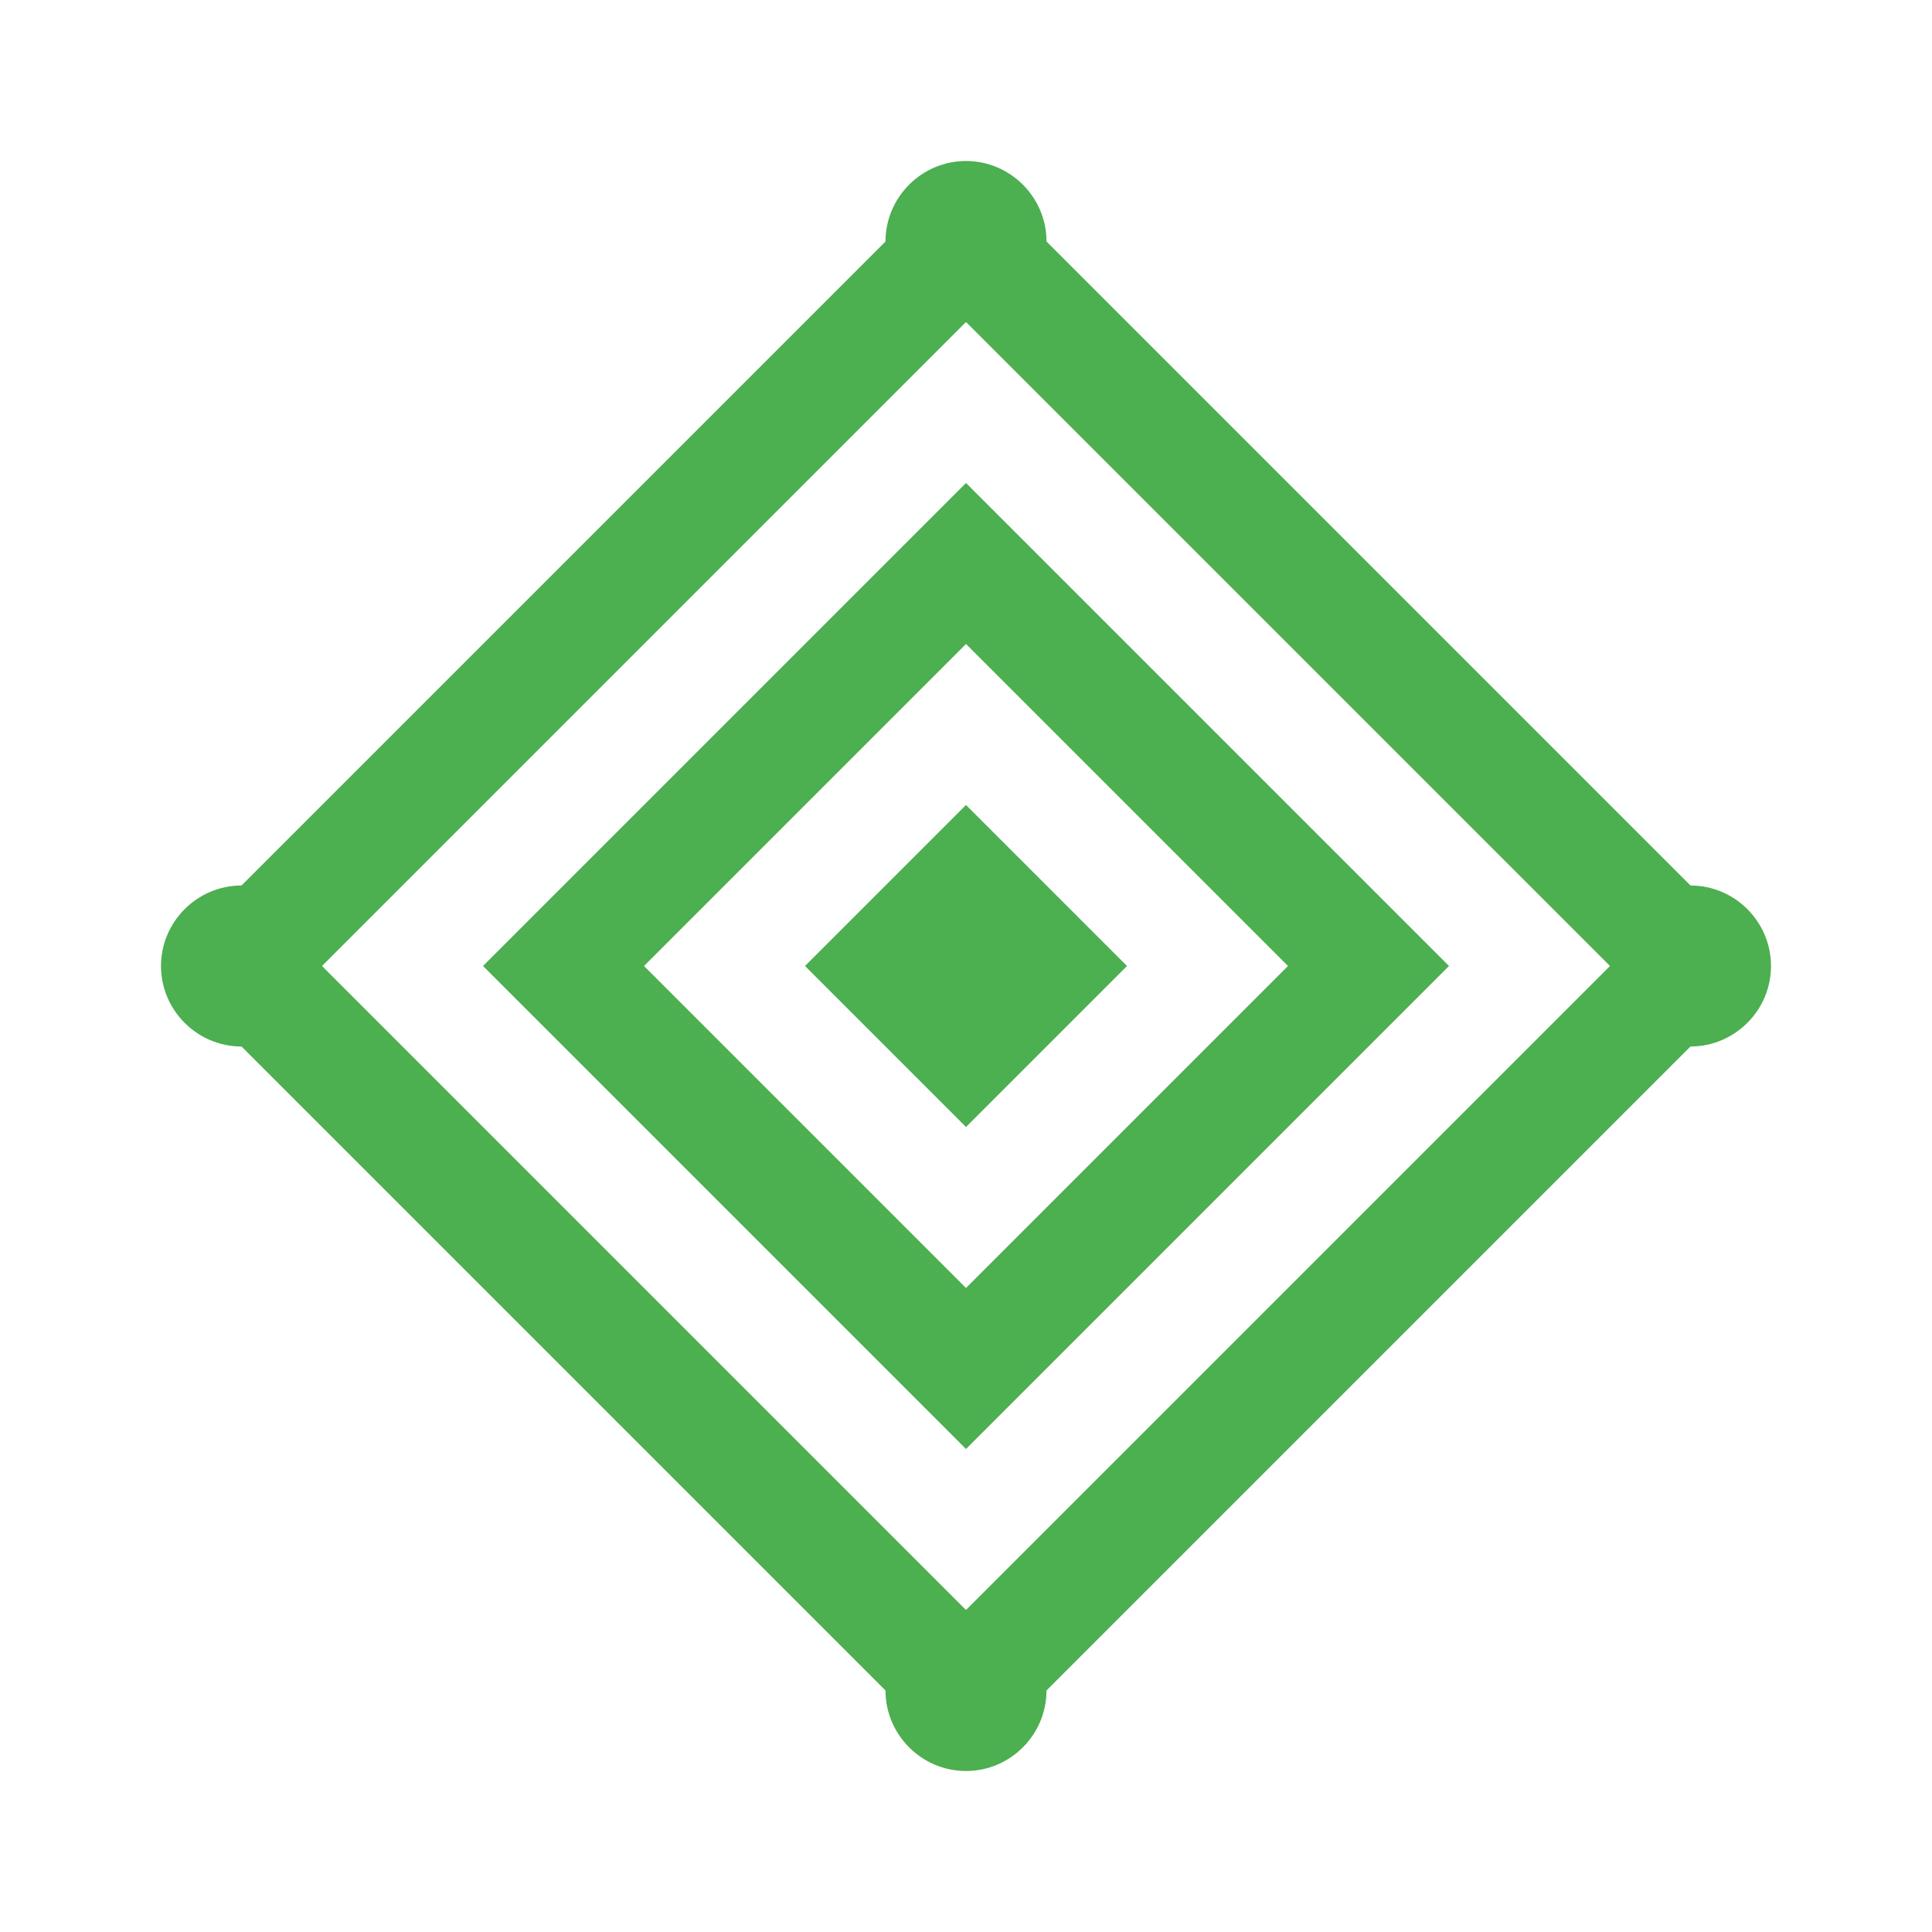
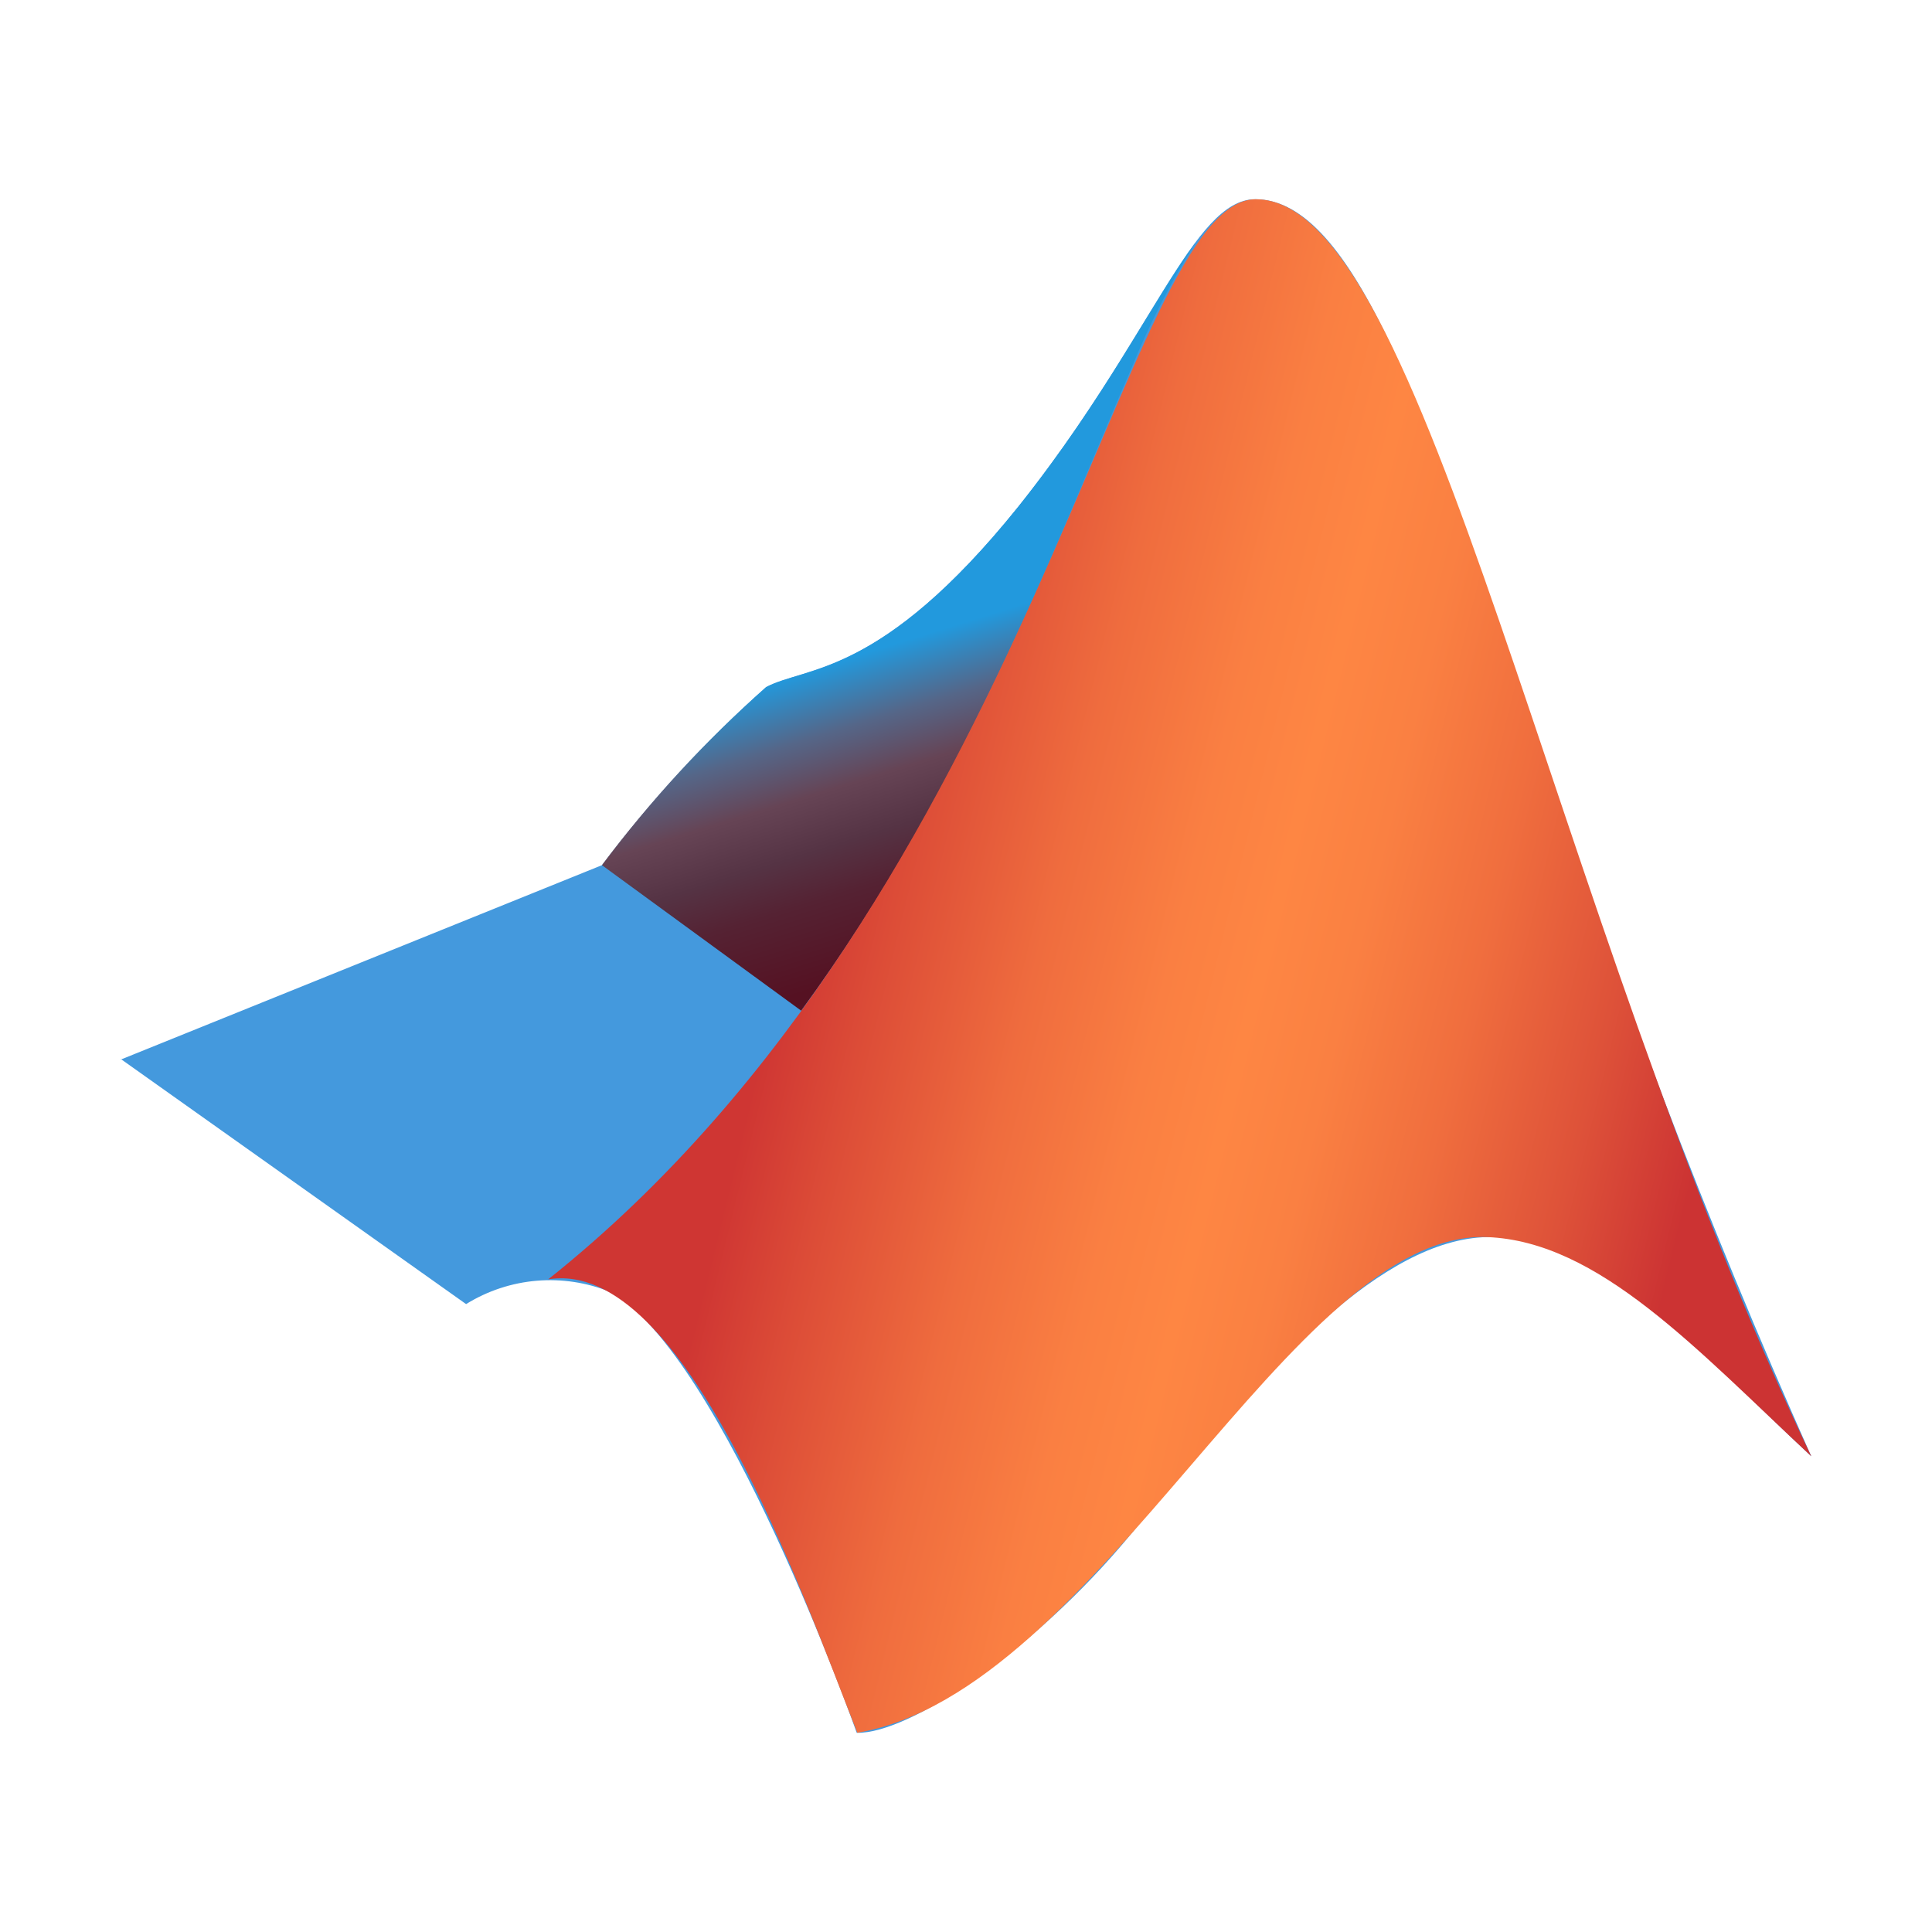
- <svg xmlns="http://www.w3.org/2000/svg" viewBox="0 0 24 24" width="24" height="24">
-   <path fill="#4CAF50" d="M12,2L2,12l10,10l10-10L12,2z M12,20L4,12l8-8l8,8L12,20z" />
-   <path fill="#4CAF50" d="M12,6l-6,6l6,6l6-6L12,6z M12,16l-4-4l4-4l4,4L12,16z" />
-   <path fill="#4CAF50" d="M12,10l-2,2l2,2l2-2L12,10z" />
-   <path fill="#4CAF50" d="M12,4c0.55,0,1-0.45,1-1s-0.45-1-1-1s-1,0.45-1,1S11.45,4,12,4z" />
-   <path fill="#4CAF50" d="M12,22c0.55,0,1-0.45,1-1s-0.45-1-1-1s-1,0.45-1,1S11.45,22,12,22z" />
-   <path fill="#4CAF50" d="M4,12c0,0.55-0.45,1-1,1s-1-0.45-1-1s0.45-1,1-1S4,11.45,4,12z" />
-   <path fill="#4CAF50" d="M22,12c0,0.55-0.45,1-1,1s-1-0.45-1-1s0.45-1,1-1S22,11.45,22,12z" />
+ <svg xmlns="http://www.w3.org/2000/svg" width="800px" height="800px" viewBox="0 0 32 32">
+   <defs>
+     <linearGradient id="a" x1="16.803" y1="16.631" x2="15.013" y2="22.411" gradientTransform="matrix(1, 0, 0, -1, 0, 32)" gradientUnits="userSpaceOnUse">
+       <stop offset="0" stop-color="#512" />
+       <stop offset="0.23" stop-color="#523" />
+       <stop offset="0.36" stop-color="#534" />
+       <stop offset="0.51" stop-color="#645" />
+       <stop offset="0.66" stop-color="#568" />
+       <stop offset="0.84" stop-color="#29d" />
+     </linearGradient>
+     <linearGradient id="b" x1="29.71" y1="18.983" x2="11.71" y2="14.563" gradientUnits="userSpaceOnUse">
+       <stop offset="0.081" stop-color="#c33" />
+       <stop offset="0.189" stop-color="#de5239" />
+       <stop offset="0.313" stop-color="#f06e3e" />
+       <stop offset="0.421" stop-color="#fa8042" />
+       <stop offset="0.5" stop-color="#fe8643" />
+       <stop offset="0.58" stop-color="#fa7f42" />
+       <stop offset="0.696" stop-color="#ef6c3e" />
+       <stop offset="0.833" stop-color="#dc4c37" />
+       <stop offset="0.916" stop-color="#cf3633" />
+     </linearGradient>
+   </defs>
+   <path d="M2,17.55l7.97-3.22a20.7,20.7,0,0,1,2.72-2.95c.66-.35,1.9-.16,4.17-2.98,2.2-2.75,2.9-5.1,3.93-5.1,1.63,0,2.83,3.52,4.65,8.85A115.629,115.629,0,0,0,30,24.12c-1.9-1.77-3.52-3.68-5.37-3.63-1.72.04-3.63,2.08-5.72,4.7-1.66,2.1-3.86,3.54-4.72,3.51,0,0-2.22-6.28-4.08-7.3a2.641,2.641,0,0,0-2.39.2L2,17.54Z" style="fill:#49d" />
+   <path d="M19.8,4.02c-.67.9-1.48,2.55-2.94,4.38-2.27,2.82-3.5,2.63-4.17,2.98a19.674,19.674,0,0,0-2.72,2.95l3.3,2.41c2.8-3.82,4.3-7.96,5.47-10.64A13.579,13.579,0,0,1,19.8,4.02Z" style="fill:url(#a)" />
+   <path d="M20.8,3.3c-2.18,0-3.67,11.48-11.72,17.89,2.26-.37,4.22,5.24,5.12,7.51,4-.68,7.2-8.33,10.43-8.21,1.85.07,3.47,1.86,5.37,3.63C25.66,15,23.63,3.3,20.8,3.3Z" style="fill:url(#b)" />
</svg>
